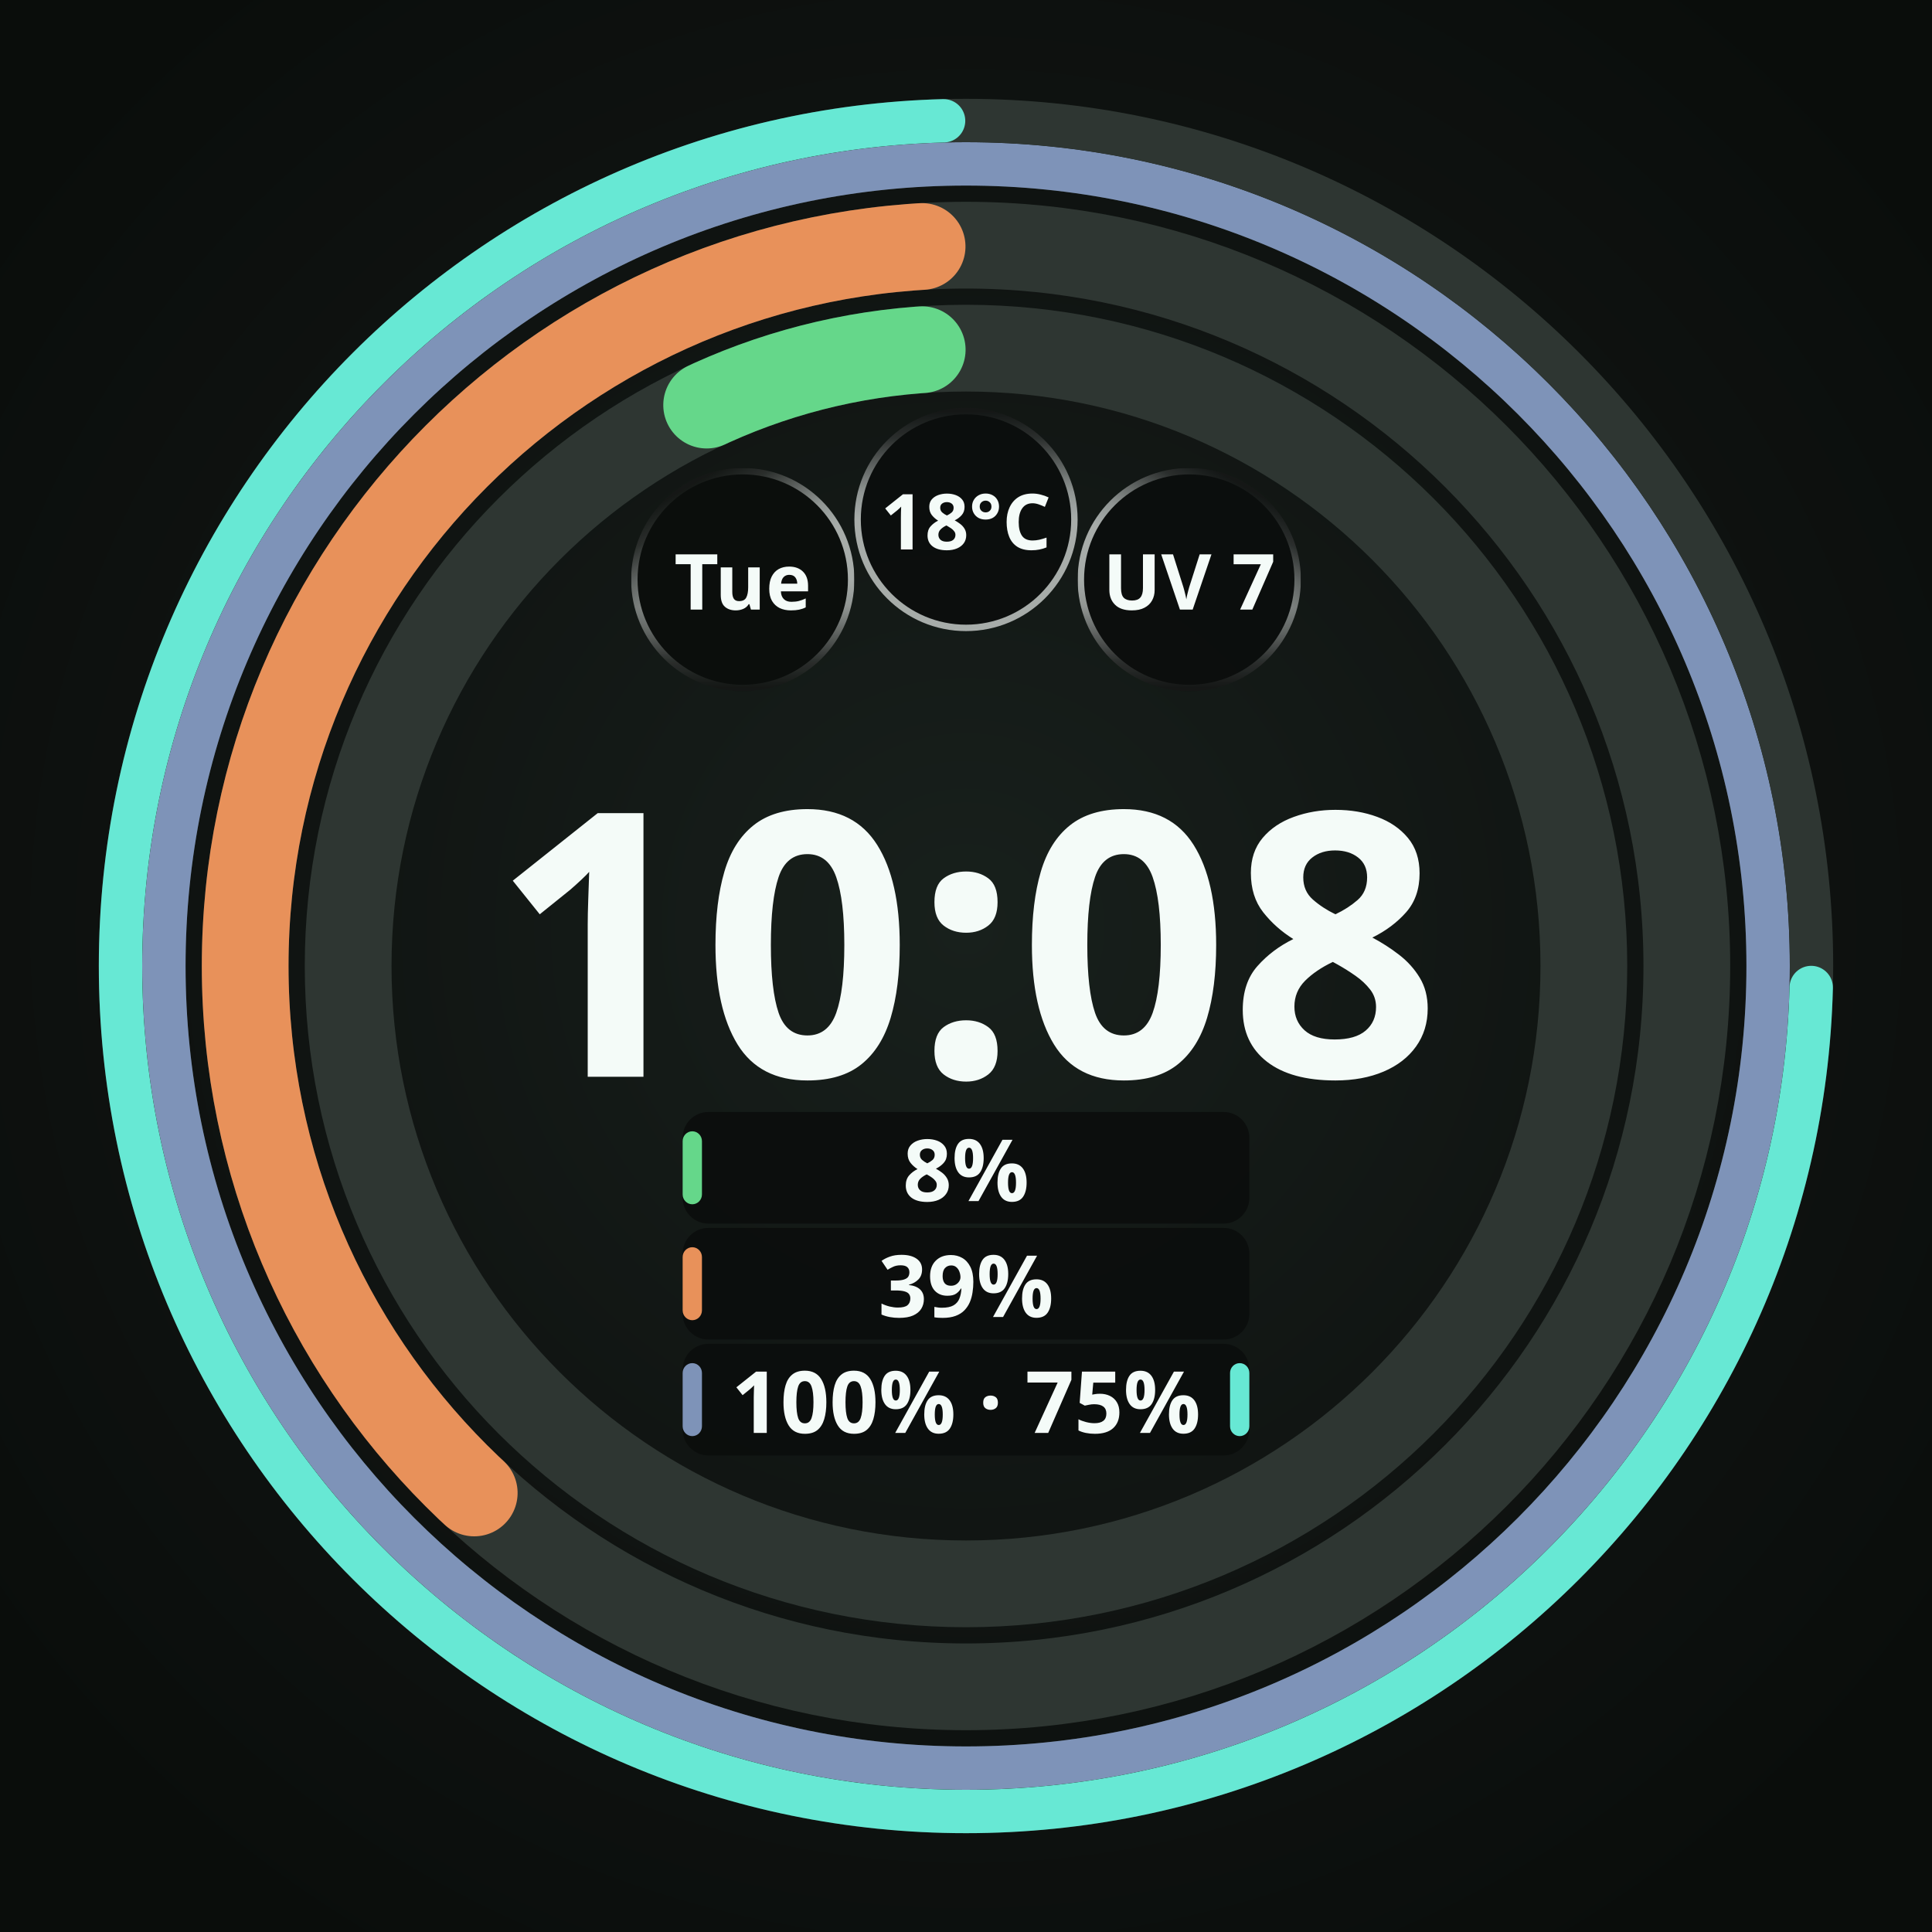
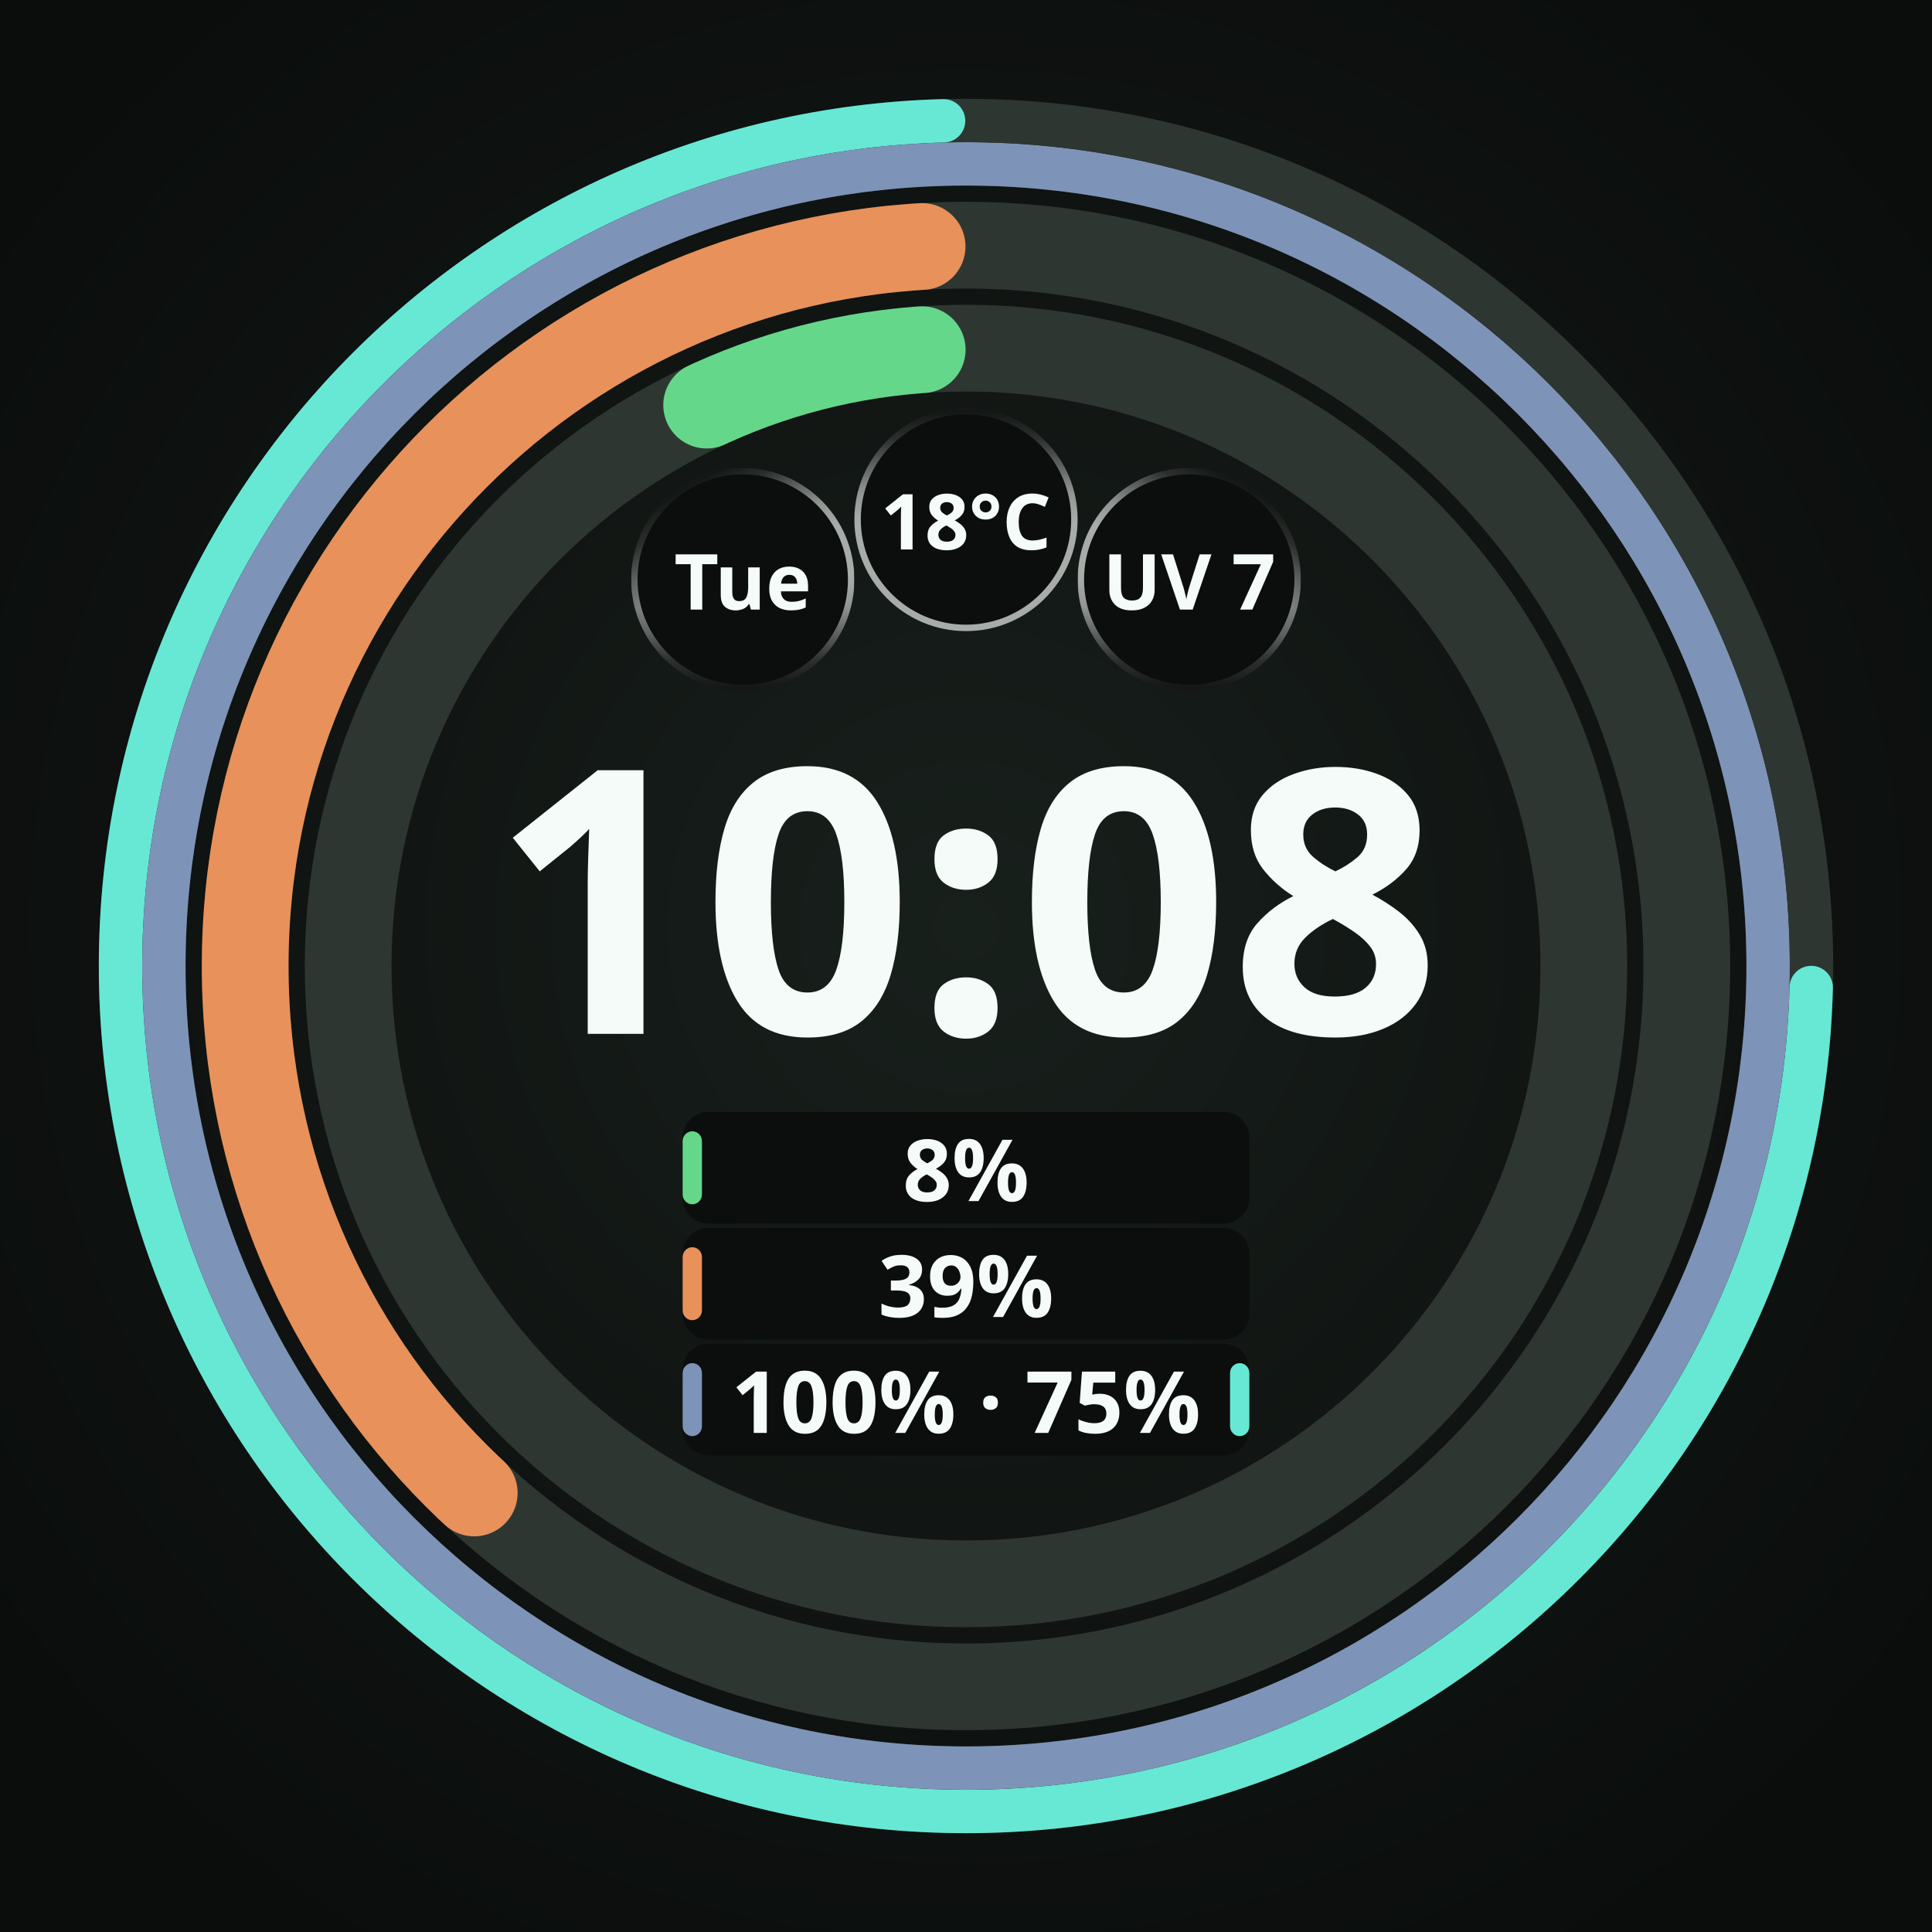
<svg xmlns="http://www.w3.org/2000/svg" width="450" height="450" viewBox="0 0 450 450" role="img" aria-label="Round · 3 providers · an untouched pool closes its half">
  <defs>
    <radialGradient id="lift" cx="50%" cy="48%" r="62%">
      <stop offset="0%" stop-color="#18201C" />
      <stop offset="55%" stop-color="#101412" />
      <stop offset="100%" stop-color="#0A0D0B" />
    </radialGradient>
    <radialGradient id="cellRecess" cx="50%" cy="50%" r="50%">
      <stop offset="0%" stop-color="#0B0E0C" />
      <stop offset="55%" stop-color="#0B0E0C" />
      <stop offset="100%" stop-color="#242A27" />
    </radialGradient>
  </defs>
  <rect width="450" height="450" fill="url(#lift)" />
  <circle cx="225" cy="225" r="143.91" fill="none" stroke="#2E3632" stroke-width="20.205" />
  <circle cx="225" cy="225" r="143.91" fill="none" stroke="#65D78A" stroke-width="20.205" stroke-linecap="round" stroke-dasharray="52.13 904.21" stroke-dashoffset="-841.98" transform="rotate(-90 225 225)" />
  <circle cx="225" cy="225" r="167.895" fill="none" stroke="#2E3632" stroke-width="20.205" />
  <circle cx="225" cy="225" r="167.895" fill="none" stroke="#E8915A" stroke-width="20.205" stroke-linecap="round" stroke-dasharray="391.21 1054.92" stroke-dashoffset="-653.60" transform="rotate(-90 225 225)" />
  <circle cx="225" cy="225" r="186.829" fill="none" stroke="#2E3632" stroke-width="10.103" />
  <circle cx="225" cy="225" r="186.829" fill="none" stroke="#7E93B8" stroke-width="10.103" />
  <circle cx="225" cy="225" r="196.931" fill="none" stroke="#2E3632" stroke-width="10.103" />
  <circle cx="225" cy="225" r="196.931" fill="none" stroke="#67E8D4" stroke-width="10.103" stroke-linecap="round" stroke-dasharray="917.91 1237.36" stroke-dashoffset="-314.39" transform="rotate(-90 225 225)" />
  <circle cx="173.0" cy="135.0" r="26.0" fill="#0B0E0C" />
  <defs>
    <linearGradient id="cellRing0" gradientUnits="userSpaceOnUse" x1="185.632" y1="156.863" x2="160.368" y2="113.137">
      <stop offset="0" stop-color="#F4FBF8" stop-opacity="0.667" />
      <stop offset="0.5" stop-color="#F4FBF8" stop-opacity="0.667" />
      <stop offset="0.625" stop-color="#F4FBF8" stop-opacity="0.569" />
      <stop offset="0.75" stop-color="#F4FBF8" stop-opacity="0.353" />
      <stop offset="0.875" stop-color="#F4FBF8" stop-opacity="0.137" />
      <stop offset="1" stop-color="#F4FBF8" stop-opacity="0.039" />
    </linearGradient>
    <linearGradient id="cellBottom0" gradientUnits="userSpaceOnUse" x1="173" y1="109.75" x2="173" y2="160.25">
      <stop offset="0" stop-color="white" stop-opacity="1" />
      <stop offset="0.5" stop-color="white" stop-opacity="1" />
      <stop offset="0.625" stop-color="white" stop-opacity="0.855" />
      <stop offset="0.75" stop-color="white" stop-opacity="0.529" />
      <stop offset="0.875" stop-color="white" stop-opacity="0.208" />
      <stop offset="1" stop-color="white" stop-opacity="0.059" />
    </linearGradient>
    <mask id="cellBottomMask0" maskUnits="userSpaceOnUse" x="147" y="109" width="52" height="52">
      <rect x="147" y="109" width="52" height="52" fill="url(#cellBottom0)" />
    </mask>
  </defs>
  <circle cx="173.0" cy="135.0" r="25.25" fill="none" stroke="url(#cellRing0)" stroke-width="1.50" stroke-opacity="1" mask="url(#cellBottomMask0)" />
  <text x="173.0" y="135.0" text-anchor="middle" dominant-baseline="central" font-family="Noto Sans, sans-serif" font-size="18.0" font-weight="700" fill="#F4FBF8" fill-opacity="1">Tue</text>
  <circle cx="225.0" cy="121.0" r="26.0" fill="#0B0E0C" fill-opacity="0.92" />
  <defs>
    <linearGradient id="cellRing1" gradientUnits="userSpaceOnUse" x1="225" y1="146.25" x2="225" y2="95.75">
      <stop offset="0" stop-color="#F4FBF8" stop-opacity="0.667" />
      <stop offset="0.5" stop-color="#F4FBF8" stop-opacity="0.667" />
      <stop offset="0.625" stop-color="#F4FBF8" stop-opacity="0.569" />
      <stop offset="0.75" stop-color="#F4FBF8" stop-opacity="0.353" />
      <stop offset="0.875" stop-color="#F4FBF8" stop-opacity="0.137" />
      <stop offset="1" stop-color="#F4FBF8" stop-opacity="0.039" />
    </linearGradient>
  </defs>
  <circle cx="225.0" cy="121.0" r="25.25" fill="none" stroke="url(#cellRing1)" stroke-width="1.50" stroke-opacity="1" />
  <text x="225.0" y="121.0" text-anchor="middle" dominant-baseline="central" font-family="Noto Sans, sans-serif" font-size="18.0" font-weight="700" fill="#F4FBF8" fill-opacity="1">18°C</text>
  <circle cx="277.0" cy="135.0" r="26.0" fill="#0B0E0C" fill-opacity="0.92" />
  <defs>
    <linearGradient id="cellRing2" gradientUnits="userSpaceOnUse" x1="264.368" y1="156.863" x2="289.632" y2="113.137">
      <stop offset="0" stop-color="#F4FBF8" stop-opacity="0.667" />
      <stop offset="0.5" stop-color="#F4FBF8" stop-opacity="0.667" />
      <stop offset="0.625" stop-color="#F4FBF8" stop-opacity="0.569" />
      <stop offset="0.75" stop-color="#F4FBF8" stop-opacity="0.353" />
      <stop offset="0.875" stop-color="#F4FBF8" stop-opacity="0.137" />
      <stop offset="1" stop-color="#F4FBF8" stop-opacity="0.039" />
    </linearGradient>
    <linearGradient id="cellBottom2" gradientUnits="userSpaceOnUse" x1="277" y1="109.75" x2="277" y2="160.25">
      <stop offset="0" stop-color="white" stop-opacity="1" />
      <stop offset="0.5" stop-color="white" stop-opacity="1" />
      <stop offset="0.625" stop-color="white" stop-opacity="0.855" />
      <stop offset="0.75" stop-color="white" stop-opacity="0.529" />
      <stop offset="0.875" stop-color="white" stop-opacity="0.208" />
      <stop offset="1" stop-color="white" stop-opacity="0.059" />
    </linearGradient>
    <mask id="cellBottomMask2" maskUnits="userSpaceOnUse" x="251" y="109" width="52" height="52">
      <rect x="251" y="109" width="52" height="52" fill="url(#cellBottom2)" />
    </mask>
  </defs>
  <circle cx="277.0" cy="135.0" r="25.25" fill="none" stroke="url(#cellRing2)" stroke-width="1.50" stroke-opacity="1" mask="url(#cellBottomMask2)" />
  <text x="277.0" y="135.0" text-anchor="middle" dominant-baseline="central" font-family="Noto Sans, sans-serif" font-size="18.0" font-weight="700" fill="#F4FBF8" fill-opacity="1">UV 7</text>
-   <text x="225" y="250.8" text-anchor="middle" font-family="Noto Sans, sans-serif" font-size="86.0" font-weight="700" fill="#F4FBF8">10:08</text>
+   <text x="225" y="240.8" text-anchor="middle" font-family="Noto Sans, sans-serif" font-size="86.0" font-weight="700" fill="#F4FBF8">10:08</text>
  <rect x="159.0" y="259.0" width="132.0" height="26.0" rx="6.0" fill="#0B0E0C" fill-opacity="0.92" />
  <rect x="159.0" y="263.5" width="4.5" height="17.0" rx="2.3" fill="#65D78A" />
  <text x="225.0" y="272.0" text-anchor="middle" dominant-baseline="central" font-family="Noto Sans, sans-serif" font-size="20.0" font-weight="700" fill="#F4FBF8">8%</text>
  <rect x="159.0" y="286.0" width="132.0" height="26.0" rx="6.0" fill="#0B0E0C" fill-opacity="0.92" />
  <rect x="159.0" y="290.5" width="4.5" height="17.0" rx="2.3" fill="#E8915A" />
  <text x="225.0" y="299.0" text-anchor="middle" dominant-baseline="central" font-family="Noto Sans, sans-serif" font-size="20.0" font-weight="700" fill="#F4FBF8">39%</text>
  <rect x="159.0" y="313.0" width="132.0" height="26.0" rx="6.0" fill="#0B0E0C" fill-opacity="0.92" />
  <rect x="159.0" y="317.5" width="4.5" height="17.0" rx="2.3" fill="#7E93B8" />
  <text x="225.0" y="326.0" text-anchor="middle" dominant-baseline="central" font-family="Noto Sans, sans-serif" font-size="20.0" font-weight="700" fill="#F4FBF8">100% · 75%</text>
  <rect x="286.5" y="317.5" width="4.5" height="17.0" rx="2.3" fill="#67E8D4" />
</svg>
